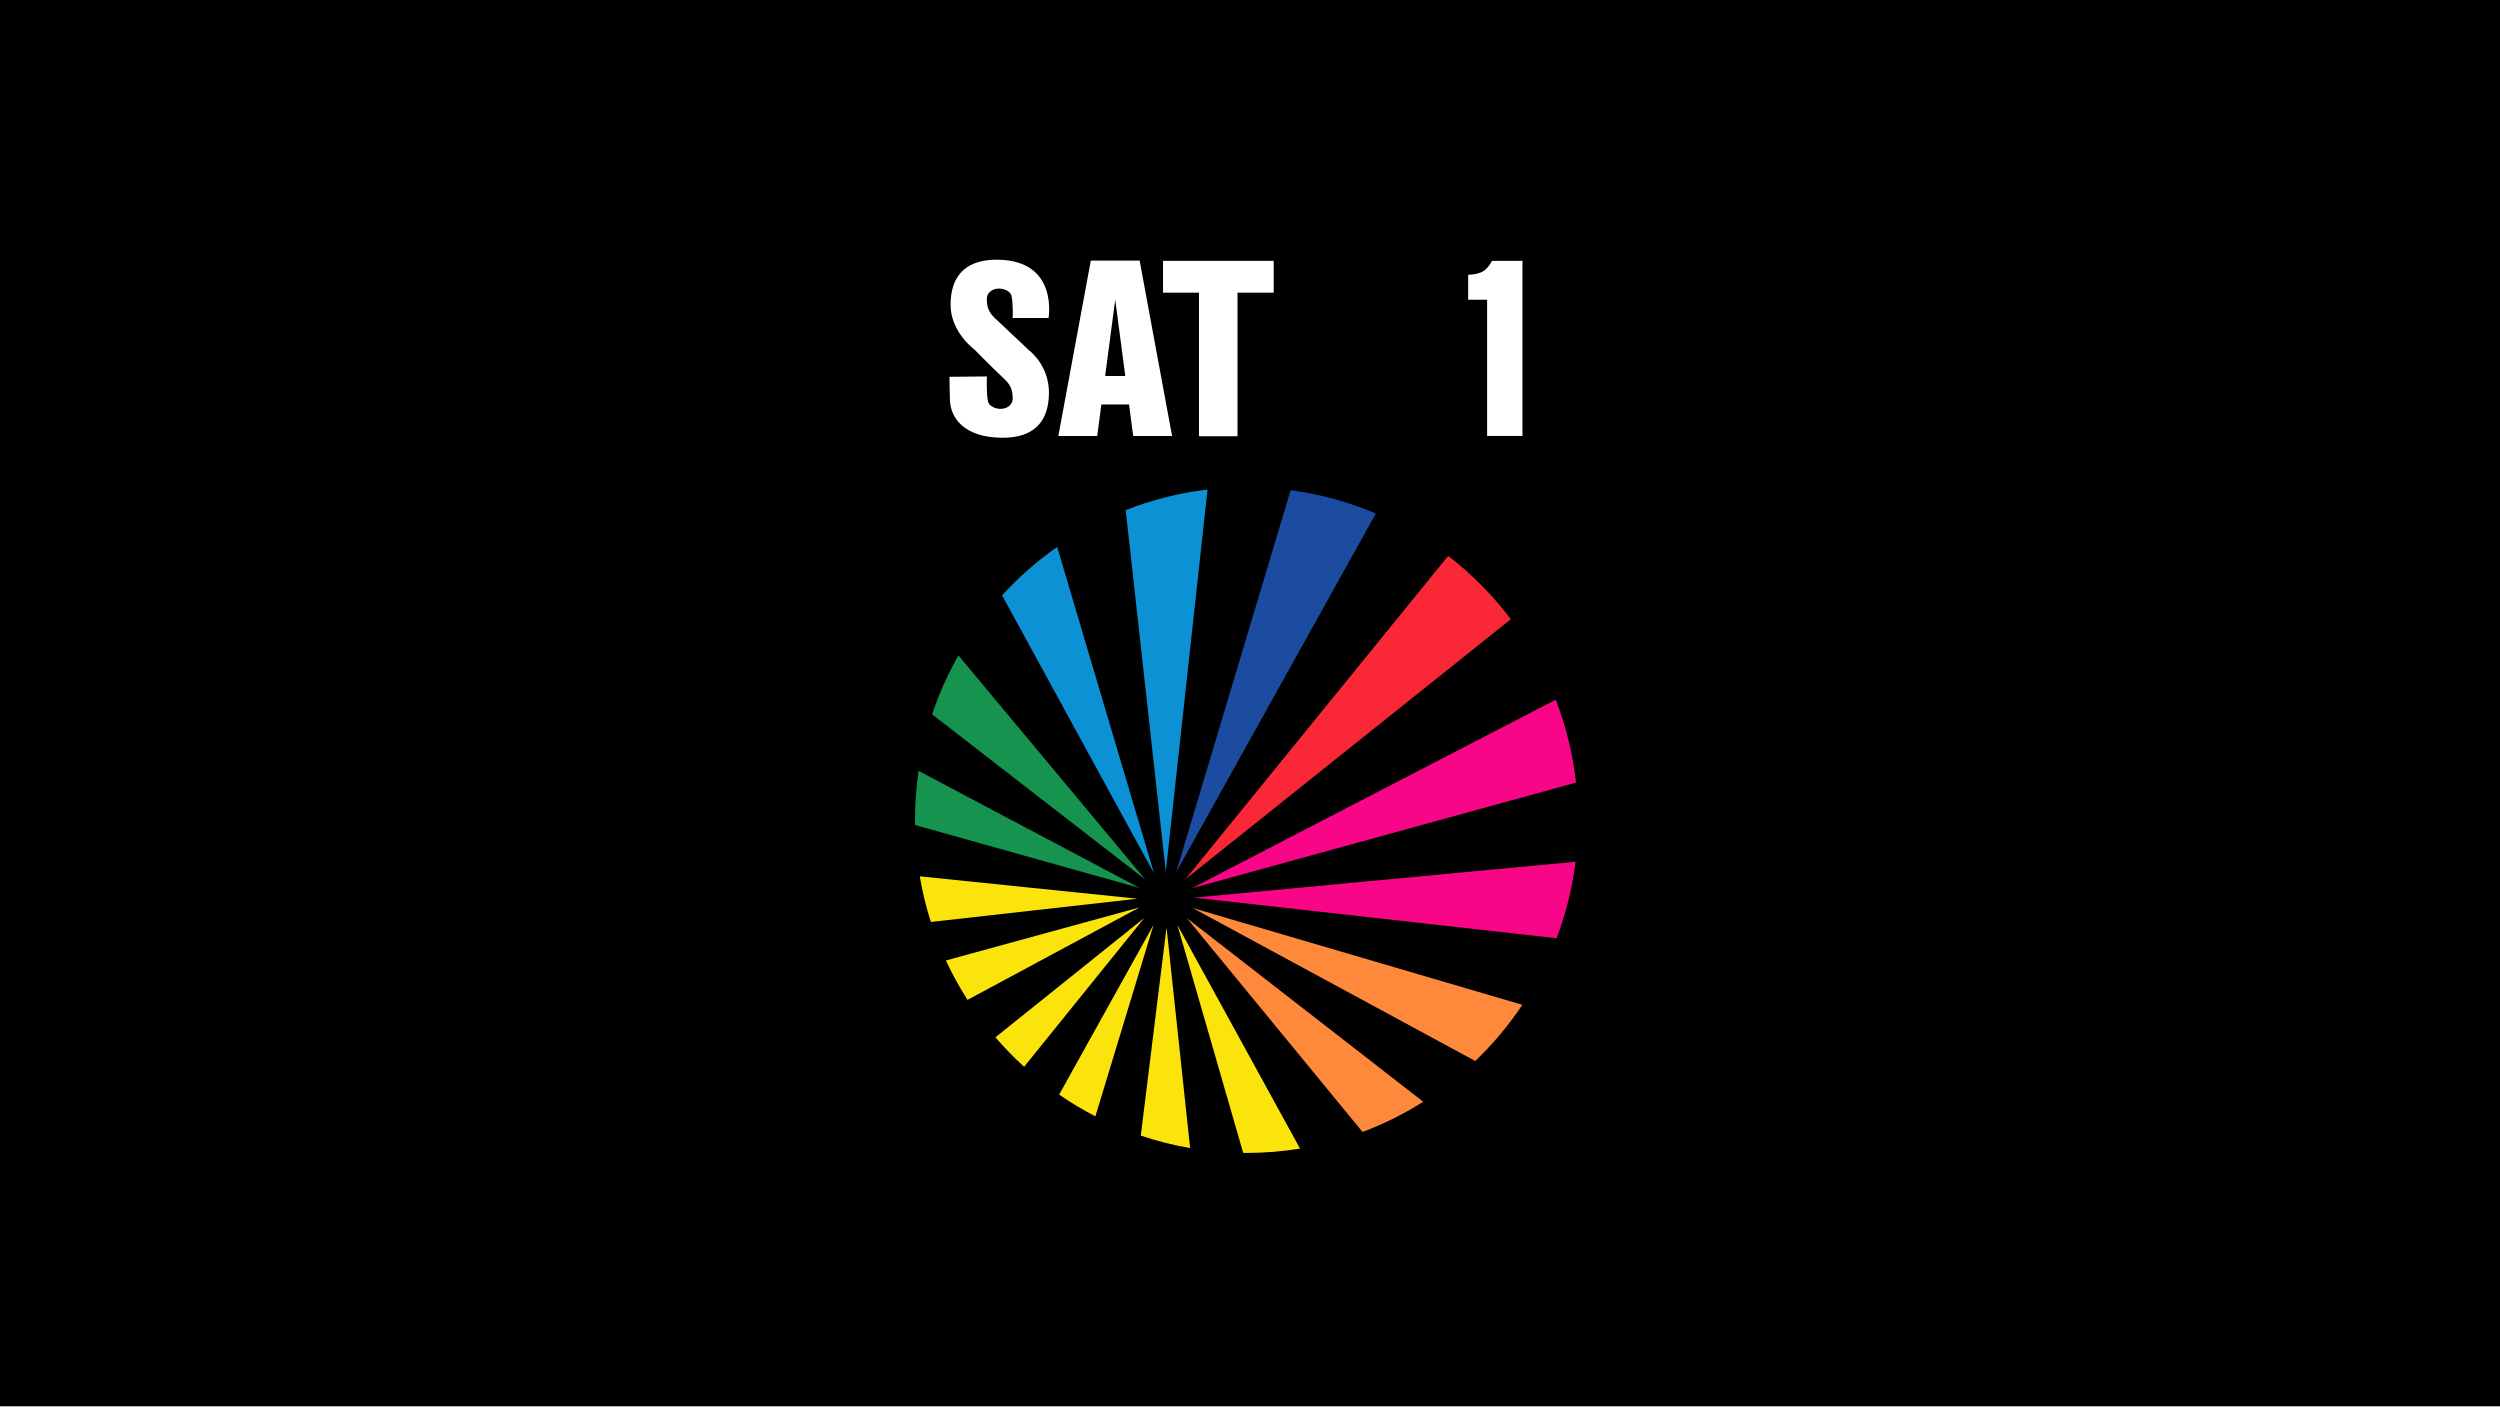
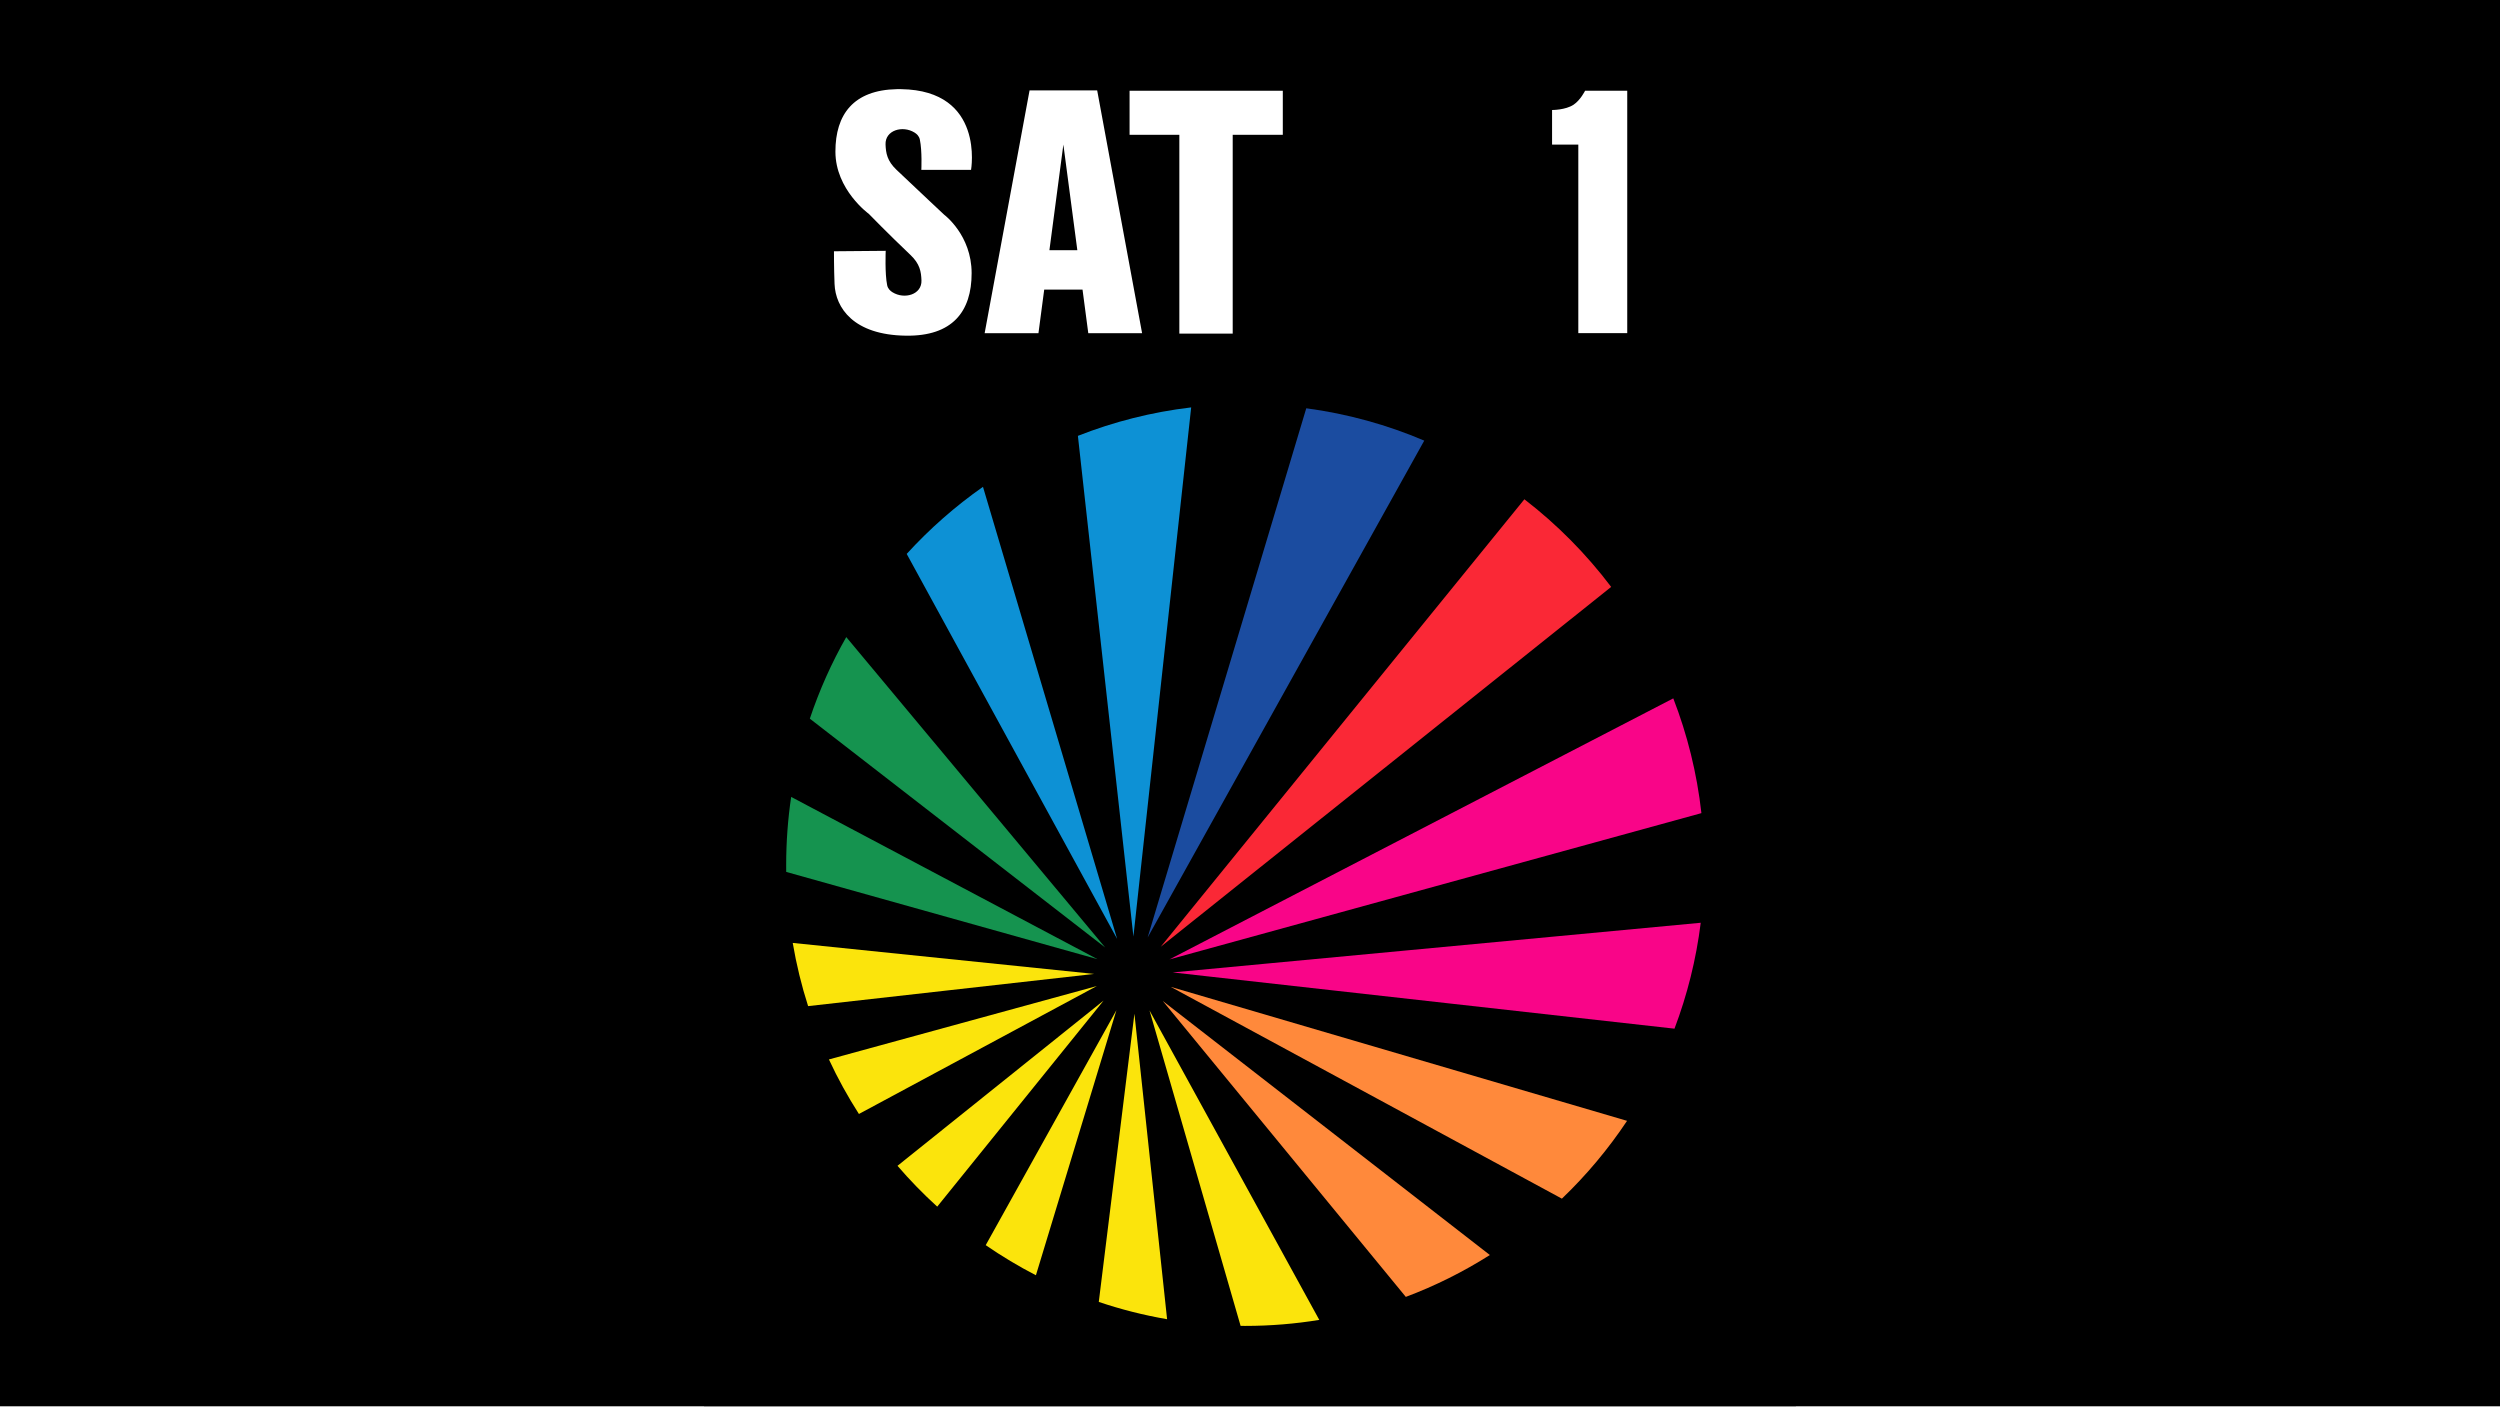
<svg xmlns="http://www.w3.org/2000/svg" viewBox="0 0 1024 576" width="1024" height="576" role="img" aria-label="sat-1 (thumb)">
  <rect width="1024" height="576" fill="#000000" />
-   <g transform="translate(350.4849 80) scale(0.461)">
+   <g transform="translate(288.3637 0) scale(0.6383)">
    <g data-rescale-wrap="1" transform="translate(-0.000035 -0.000035)">
      <defs id="defs3504">
    </defs>
      <g id="layer1" transform="translate(-21.08556,-64.04577)">
        <g id="g3475" transform="translate(2834.084,3689.669)">
          <rect y="-3625.624" x="-2812.999" height="902.347" width="700.686" id="rect3473" style="opacity:1;fill:#000000;fill-opacity:1;stroke:none;stroke-width:1;stroke-linecap:butt;stroke-linejoin:miter;stroke-miterlimit:4;stroke-dasharray:none;stroke-dashoffset:0;stroke-opacity:1" />
          <g transform="translate(-951.2695,-792.9716)" id="g3448">
            <g id="g3192" transform="matrix(0.6680502,0,0,0.6680502,-1156.184,-2544.366)" style="fill:#ffffff">
              <g id="g3187" style="fill:#ffffff">
                <path style="fill:#ffffff;fill-rule:evenodd;stroke:none;stroke-width:1px;stroke-linecap:butt;stroke-linejoin:miter;stroke-opacity:1" d="M -870.874,-345.887 C -912.543,-345.065 -929.931,-321.661 -929.905,-285.847 C -929.878,-249.247 -897.874,-226.15 -897.874,-226.15 C -897.874,-226.15 -879.201,-206.926 -857.812,-186.633 C -848.75,-178.035 -847.561,-170.585 -847.249,-162.18 C -846.747,-148.613 -863.521,-143.611 -875.124,-150.827 C -877.182,-152.106 -879.488,-154.175 -880.187,-157.501 C -882.516,-168.595 -881.593,-190.601 -881.593,-190.601 L -931.297,-190.169 C -931.297,-190.169 -931.346,-174.07 -930.738,-158.807 C -929.841,-135.966 -912.632,-109.728 -862.218,-109.095 C -817.582,-108.429 -799.035,-132.197 -799.062,-169.166 C -799.088,-205.767 -825.384,-225.234 -825.384,-225.234 C -825.384,-225.234 -849.765,-248.056 -871.155,-268.349 C -880.217,-276.947 -881.437,-284.397 -881.749,-292.802 C -882.251,-306.369 -865.477,-311.402 -853.874,-304.186 C -851.816,-302.907 -849.509,-300.838 -848.811,-297.512 C -846.482,-286.419 -847.374,-268.349 -847.374,-268.349 L -799.624,-268.349 C -799.624,-268.349 -786.132,-344.681 -866.749,-345.887 C -868.143,-345.908 -869.529,-345.914 -870.874,-345.887 z" id="path3301" />
                <path style="fill:#ffffff;fill-rule:evenodd;stroke:none;stroke-width:1px;stroke-linecap:butt;stroke-linejoin:miter;stroke-opacity:1" d="M -743.409,-344.727 L -786.565,-111.446 L -734.878,-111.446 L -729.346,-153.321 L -692.534,-153.321 L -687.003,-111.446 L -635.315,-111.446 L -678.471,-344.727 L -710.94,-344.727 L -743.409,-344.727 z M -710.94,-292.665 L -697.534,-191.227 L -724.346,-191.227 L -710.94,-292.665 z" id="path3312" />
                <path style="opacity:1;fill:#ffffff;fill-opacity:1;stroke:none;stroke-width:3.9;stroke-linecap:butt;stroke-linejoin:miter;stroke-miterlimit:4;stroke-dasharray:none;stroke-dashoffset:0;stroke-opacity:1" d="M -647.35,-344.362 L -647.35,-302.049 L -599.537,-302.049 L -599.537,-111.08 L -548.287,-111.08 L -548.287,-302.049 L -500.162,-302.049 L -500.162,-344.362 L -647.35,-344.362 z" id="rect2402" />
              </g>
              <path id="path2415" d="M -216.306,-111.512 L -169.309,-111.512 L -169.309,-344.362 L -209.807,-344.362 C -209.807,-344.362 -214.27,-335.321 -220.876,-330.943 C -228.654,-325.788 -241.514,-325.878 -241.514,-325.878 L -241.514,-292.665 L -216.306,-292.665 L -216.306,-111.512 z" style="fill:#ffffff;fill-rule:evenodd;stroke:none;stroke-width:1px;stroke-linecap:butt;stroke-linejoin:miter;stroke-opacity:1" />
            </g>
            <g id="g3430" transform="matrix(0.670215,0,0,0.670215,669.0912,-3412.009)">
              <path id="path2519" d="M -3199.5,1255.344 L -3351.344,1761.969 L -3086.531,1286.312 C -3122.046,1271.186 -3159.943,1260.626 -3199.5,1255.344 z" style="opacity:1;fill:#1b4ca0;fill-opacity:1;stroke:none;stroke-width:1;stroke-linecap:butt;stroke-linejoin:miter;stroke-miterlimit:4;stroke-dasharray:none;stroke-dashoffset:0;stroke-opacity:1" />
              <path id="path3323" d="M -2990.656,1342.469 L -3338.844,1770.938 L -2907.562,1426.375 C -2931.409,1394.82 -2959.359,1366.579 -2990.656,1342.469 z" style="fill:#fa2836;fill-opacity:1;fill-rule:evenodd;stroke:none;stroke-width:1px;stroke-linecap:butt;stroke-linejoin:miter;stroke-opacity:1" />
              <path id="path3321" d="M -2848.094,1533.094 L -3330.5,1783.031 L -2821.156,1642.969 C -2825.445,1604.649 -2834.657,1567.808 -2848.094,1533.094 z" style="fill:#f90588;fill-opacity:1;fill-rule:evenodd;stroke:none;stroke-width:1px;stroke-linecap:butt;stroke-linejoin:miter;stroke-opacity:1" />
              <path id="path3319" d="M -2821.812,1747.938 L -3327.438,1795.5 L -2846.938,1849.344 C -2834.75,1817.167 -2826.206,1783.201 -2821.812,1747.938 z" style="fill:#f90588;fill-opacity:1;fill-rule:evenodd;stroke:none;stroke-width:1px;stroke-linecap:butt;stroke-linejoin:miter;stroke-opacity:1" />
              <path id="path3317" d="M -3329.281,1809.312 L -2954.75,2012.094 C -2931.332,1989.685 -2910.395,1964.685 -2892.344,1937.594 L -3329.281,1809.312 z" style="fill:#ff893b;fill-opacity:1;fill-rule:evenodd;stroke:none;stroke-width:1px;stroke-linecap:butt;stroke-linejoin:miter;stroke-opacity:1" />
              <path id="path3315" d="M -3336.875,1822.844 L -3104.188,2106.156 C -3075.863,2095.529 -3048.933,2082.043 -3023.719,2066.062 L -3336.875,1822.844 z" style="fill:#ff893b;fill-opacity:1;fill-rule:evenodd;stroke:none;stroke-width:1px;stroke-linecap:butt;stroke-linejoin:miter;stroke-opacity:1" />
              <path id="path3313" d="M -3349.594,1831.875 L -3262.375,2133.906 C -3260.899,2133.921 -3259.416,2133.938 -3257.938,2133.938 C -3233.796,2133.938 -3210.119,2131.952 -3187.031,2128.188 L -3349.594,1831.875 z" style="fill:#fbe40c;fill-opacity:1;fill-rule:evenodd;stroke:none;stroke-width:1px;stroke-linecap:butt;stroke-linejoin:miter;stroke-opacity:1" />
              <path id="path3310" d="M -3364.031,1835.031 L -3398.156,2110.969 C -3377.021,2118.114 -3355.182,2123.664 -3332.75,2127.531 L -3364.031,1835.031 z" style="fill:#fbe40c;fill-opacity:1;fill-rule:evenodd;stroke:none;stroke-width:1px;stroke-linecap:butt;stroke-linejoin:miter;stroke-opacity:1" />
              <path id="path3308" d="M -3381.25,1831.625 L -3506.406,2056.625 C -3491.061,2067.207 -3475.008,2076.845 -3458.344,2085.438 L -3381.25,1831.625 z" style="fill:#fbe40c;fill-opacity:1;fill-rule:evenodd;stroke:none;stroke-width:1px;stroke-linecap:butt;stroke-linejoin:miter;stroke-opacity:1" />
              <path id="path3306" d="M -3393.531,1822.438 L -3590.875,1980.656 C -3579.012,1994.463 -3566.301,2007.513 -3552.844,2019.75 L -3393.531,1822.438 z" style="fill:#fbe40c;fill-opacity:1;fill-rule:evenodd;stroke:none;stroke-width:1px;stroke-linecap:butt;stroke-linejoin:miter;stroke-opacity:1" />
              <path id="path3304" d="M -3400.031,1808.531 L -3656.531,1878.812 C -3648.121,1896.918 -3638.499,1914.36 -3627.812,1931.031 L -3400.031,1808.531 z" style="fill:#fbe40c;fill-opacity:1;fill-rule:evenodd;stroke:none;stroke-width:1px;stroke-linecap:butt;stroke-linejoin:miter;stroke-opacity:1" />
              <path id="path3302" d="M -3691.188,1767.25 C -3687.675,1787.944 -3682.748,1808.143 -3676.469,1827.75 L -3402.594,1796.938 L -3691.188,1767.25 z" style="fill:#fbe40c;fill-opacity:1;fill-rule:evenodd;stroke:none;stroke-width:1px;stroke-linecap:butt;stroke-linejoin:miter;stroke-opacity:1" />
              <path id="path3300" d="M -3692.688,1627.438 C -3695.838,1648.737 -3697.469,1670.513 -3697.469,1692.688 C -3697.469,1694.872 -3697.469,1697.072 -3697.438,1699.25 L -3399.406,1782.812 L -3692.688,1627.438 z" style="fill:#15934f;fill-opacity:1;fill-rule:evenodd;stroke:none;stroke-width:1px;stroke-linecap:butt;stroke-linejoin:miter;stroke-opacity:1" />
              <path id="path3298" d="M -3639.938,1474.406 C -3653.958,1499.063 -3665.688,1525.197 -3674.812,1552.531 L -3392.031,1771.625 L -3639.938,1474.406 z" style="fill:#15934f;fill-opacity:1;fill-rule:evenodd;stroke:none;stroke-width:1px;stroke-linecap:butt;stroke-linejoin:miter;stroke-opacity:1" />
              <path id="path3296" d="M -3509.031,1330.562 C -3535.681,1349.226 -3560.171,1370.795 -3582.062,1394.781 L -3380.594,1763.406 L -3509.031,1330.562 z" style="fill:#0d91d5;fill-opacity:1;fill-rule:evenodd;stroke:none;stroke-width:1px;stroke-linecap:butt;stroke-linejoin:miter;stroke-opacity:1" />
              <path id="path3294" d="M -3309.688,1254.5 C -3347.514,1258.961 -3383.887,1268.264 -3418.156,1281.75 L -3365,1761.125 L -3309.688,1254.5 z" style="fill:#0d91d5;fill-opacity:1;fill-rule:evenodd;stroke:none;stroke-width:1px;stroke-linecap:butt;stroke-linejoin:miter;stroke-opacity:1" />
            </g>
          </g>
        </g>
      </g>
    </g>
  </g>
</svg>
